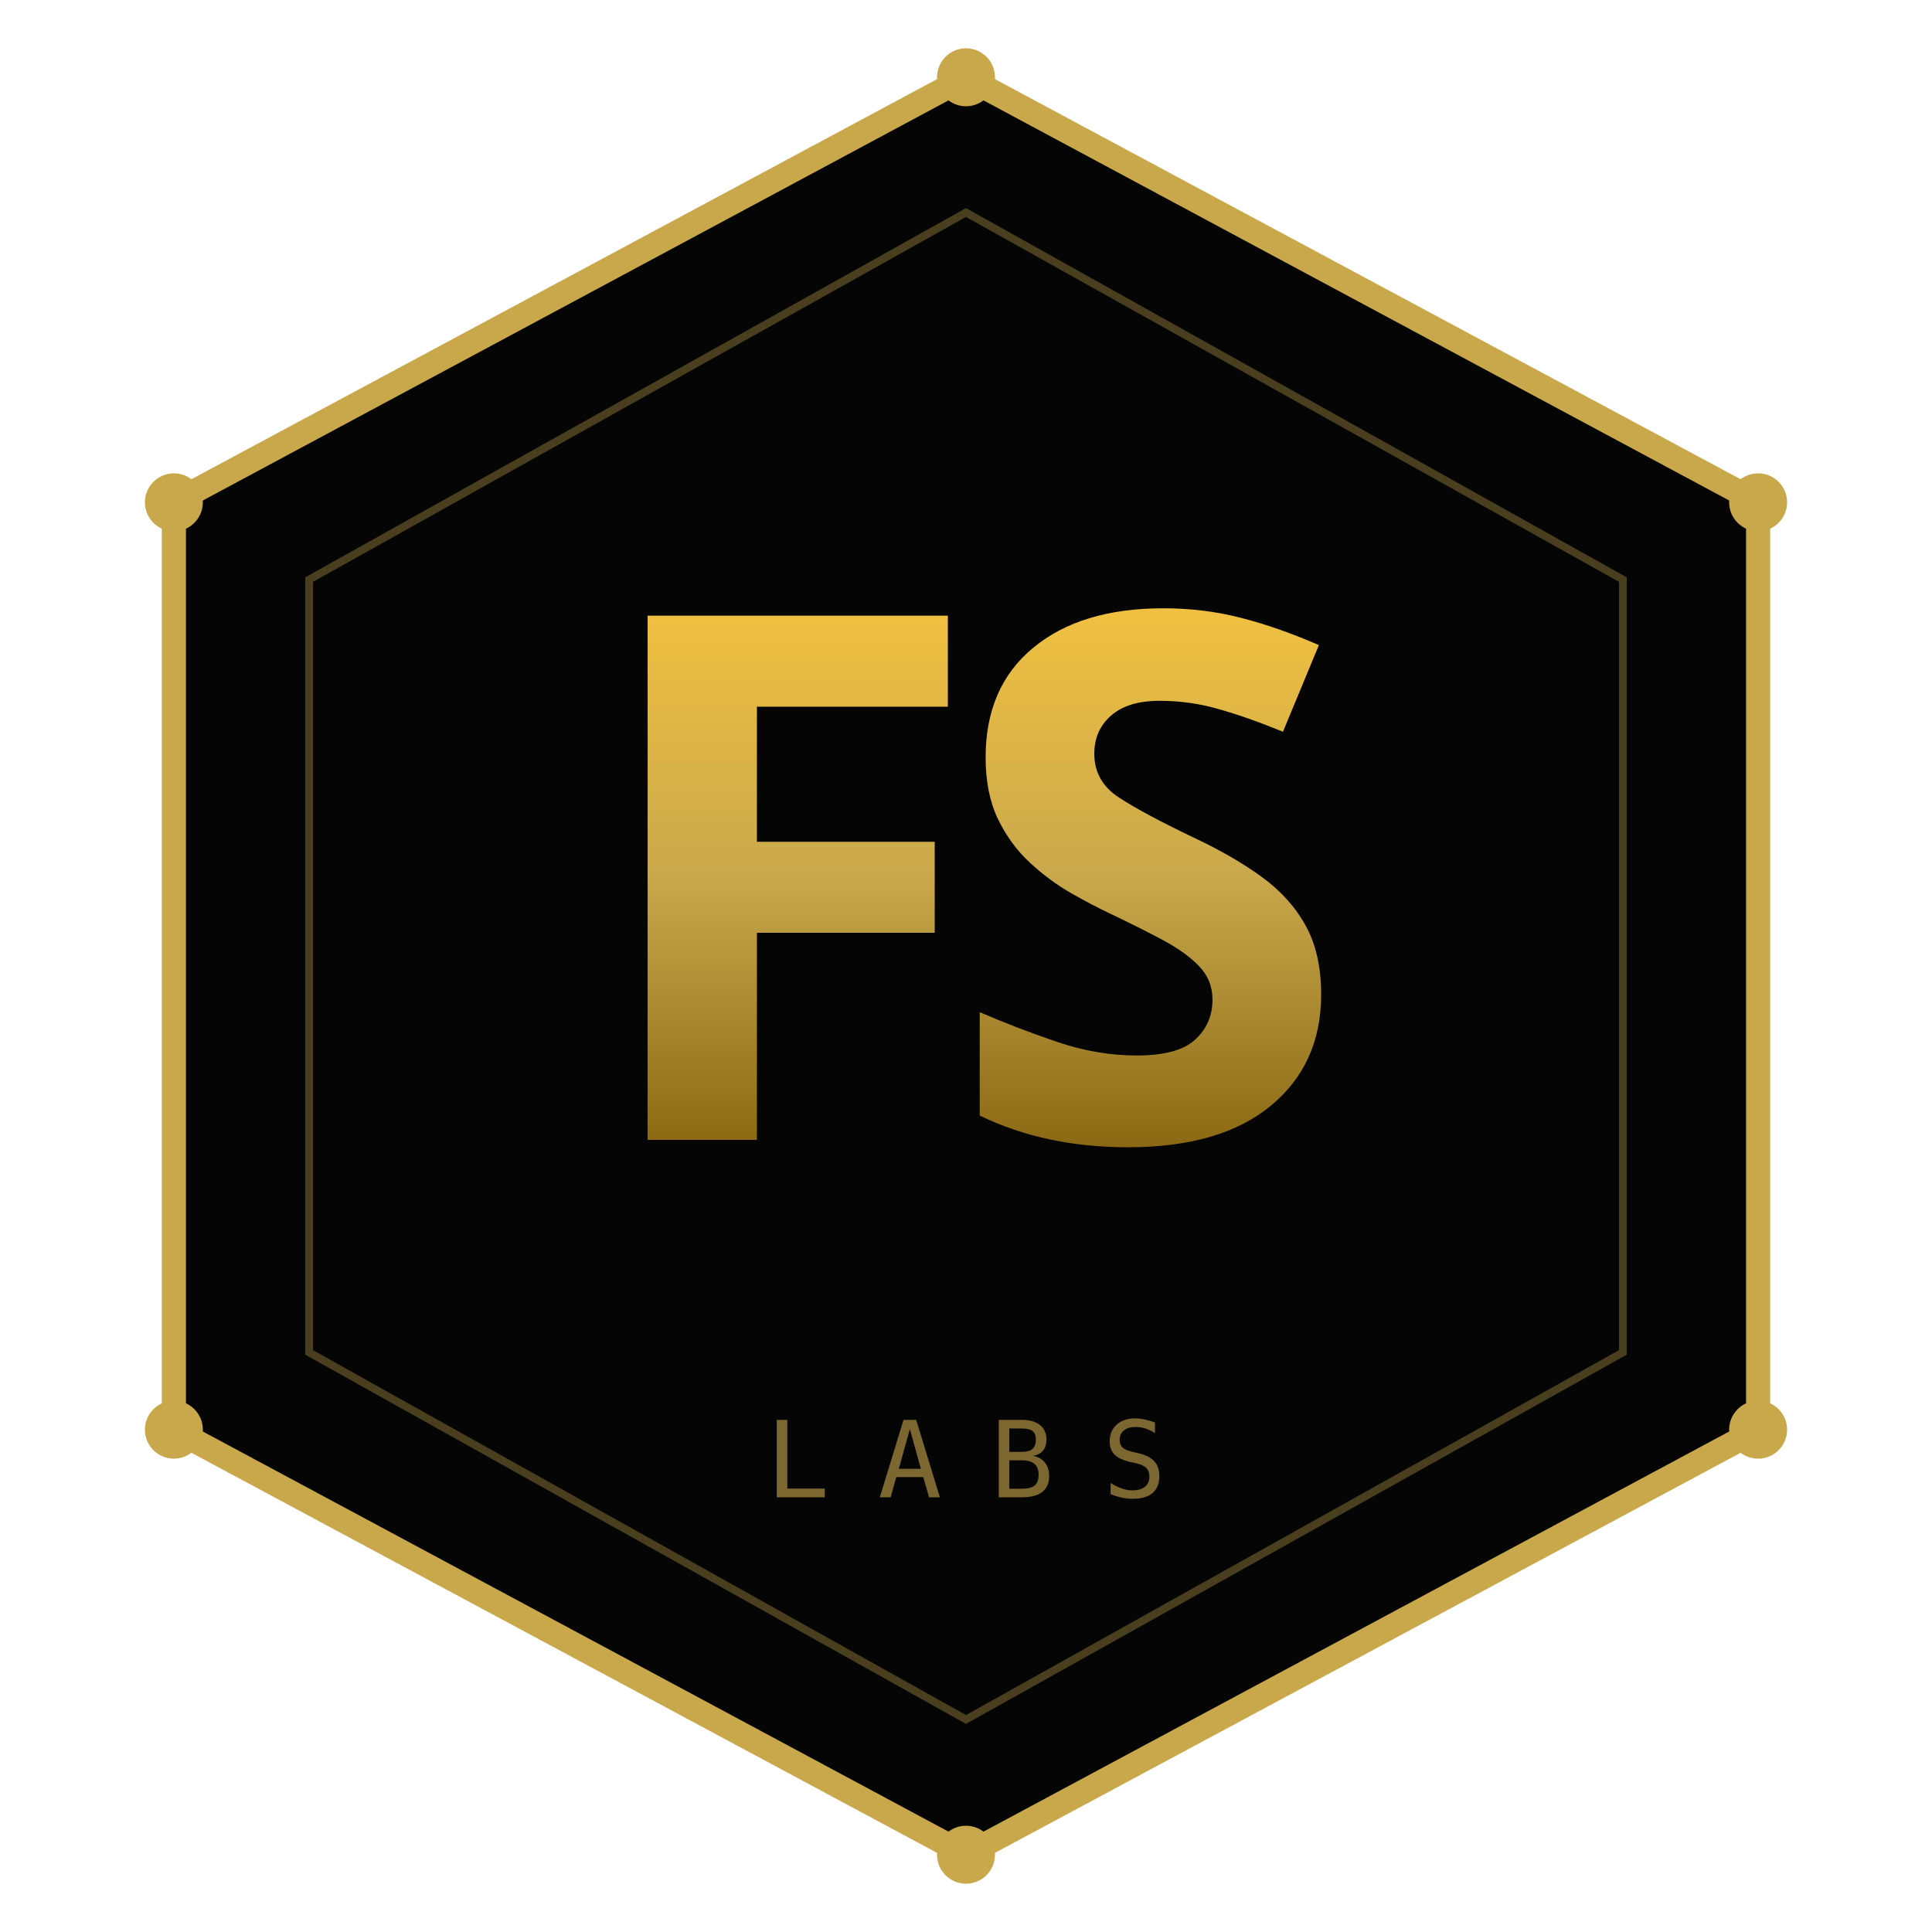
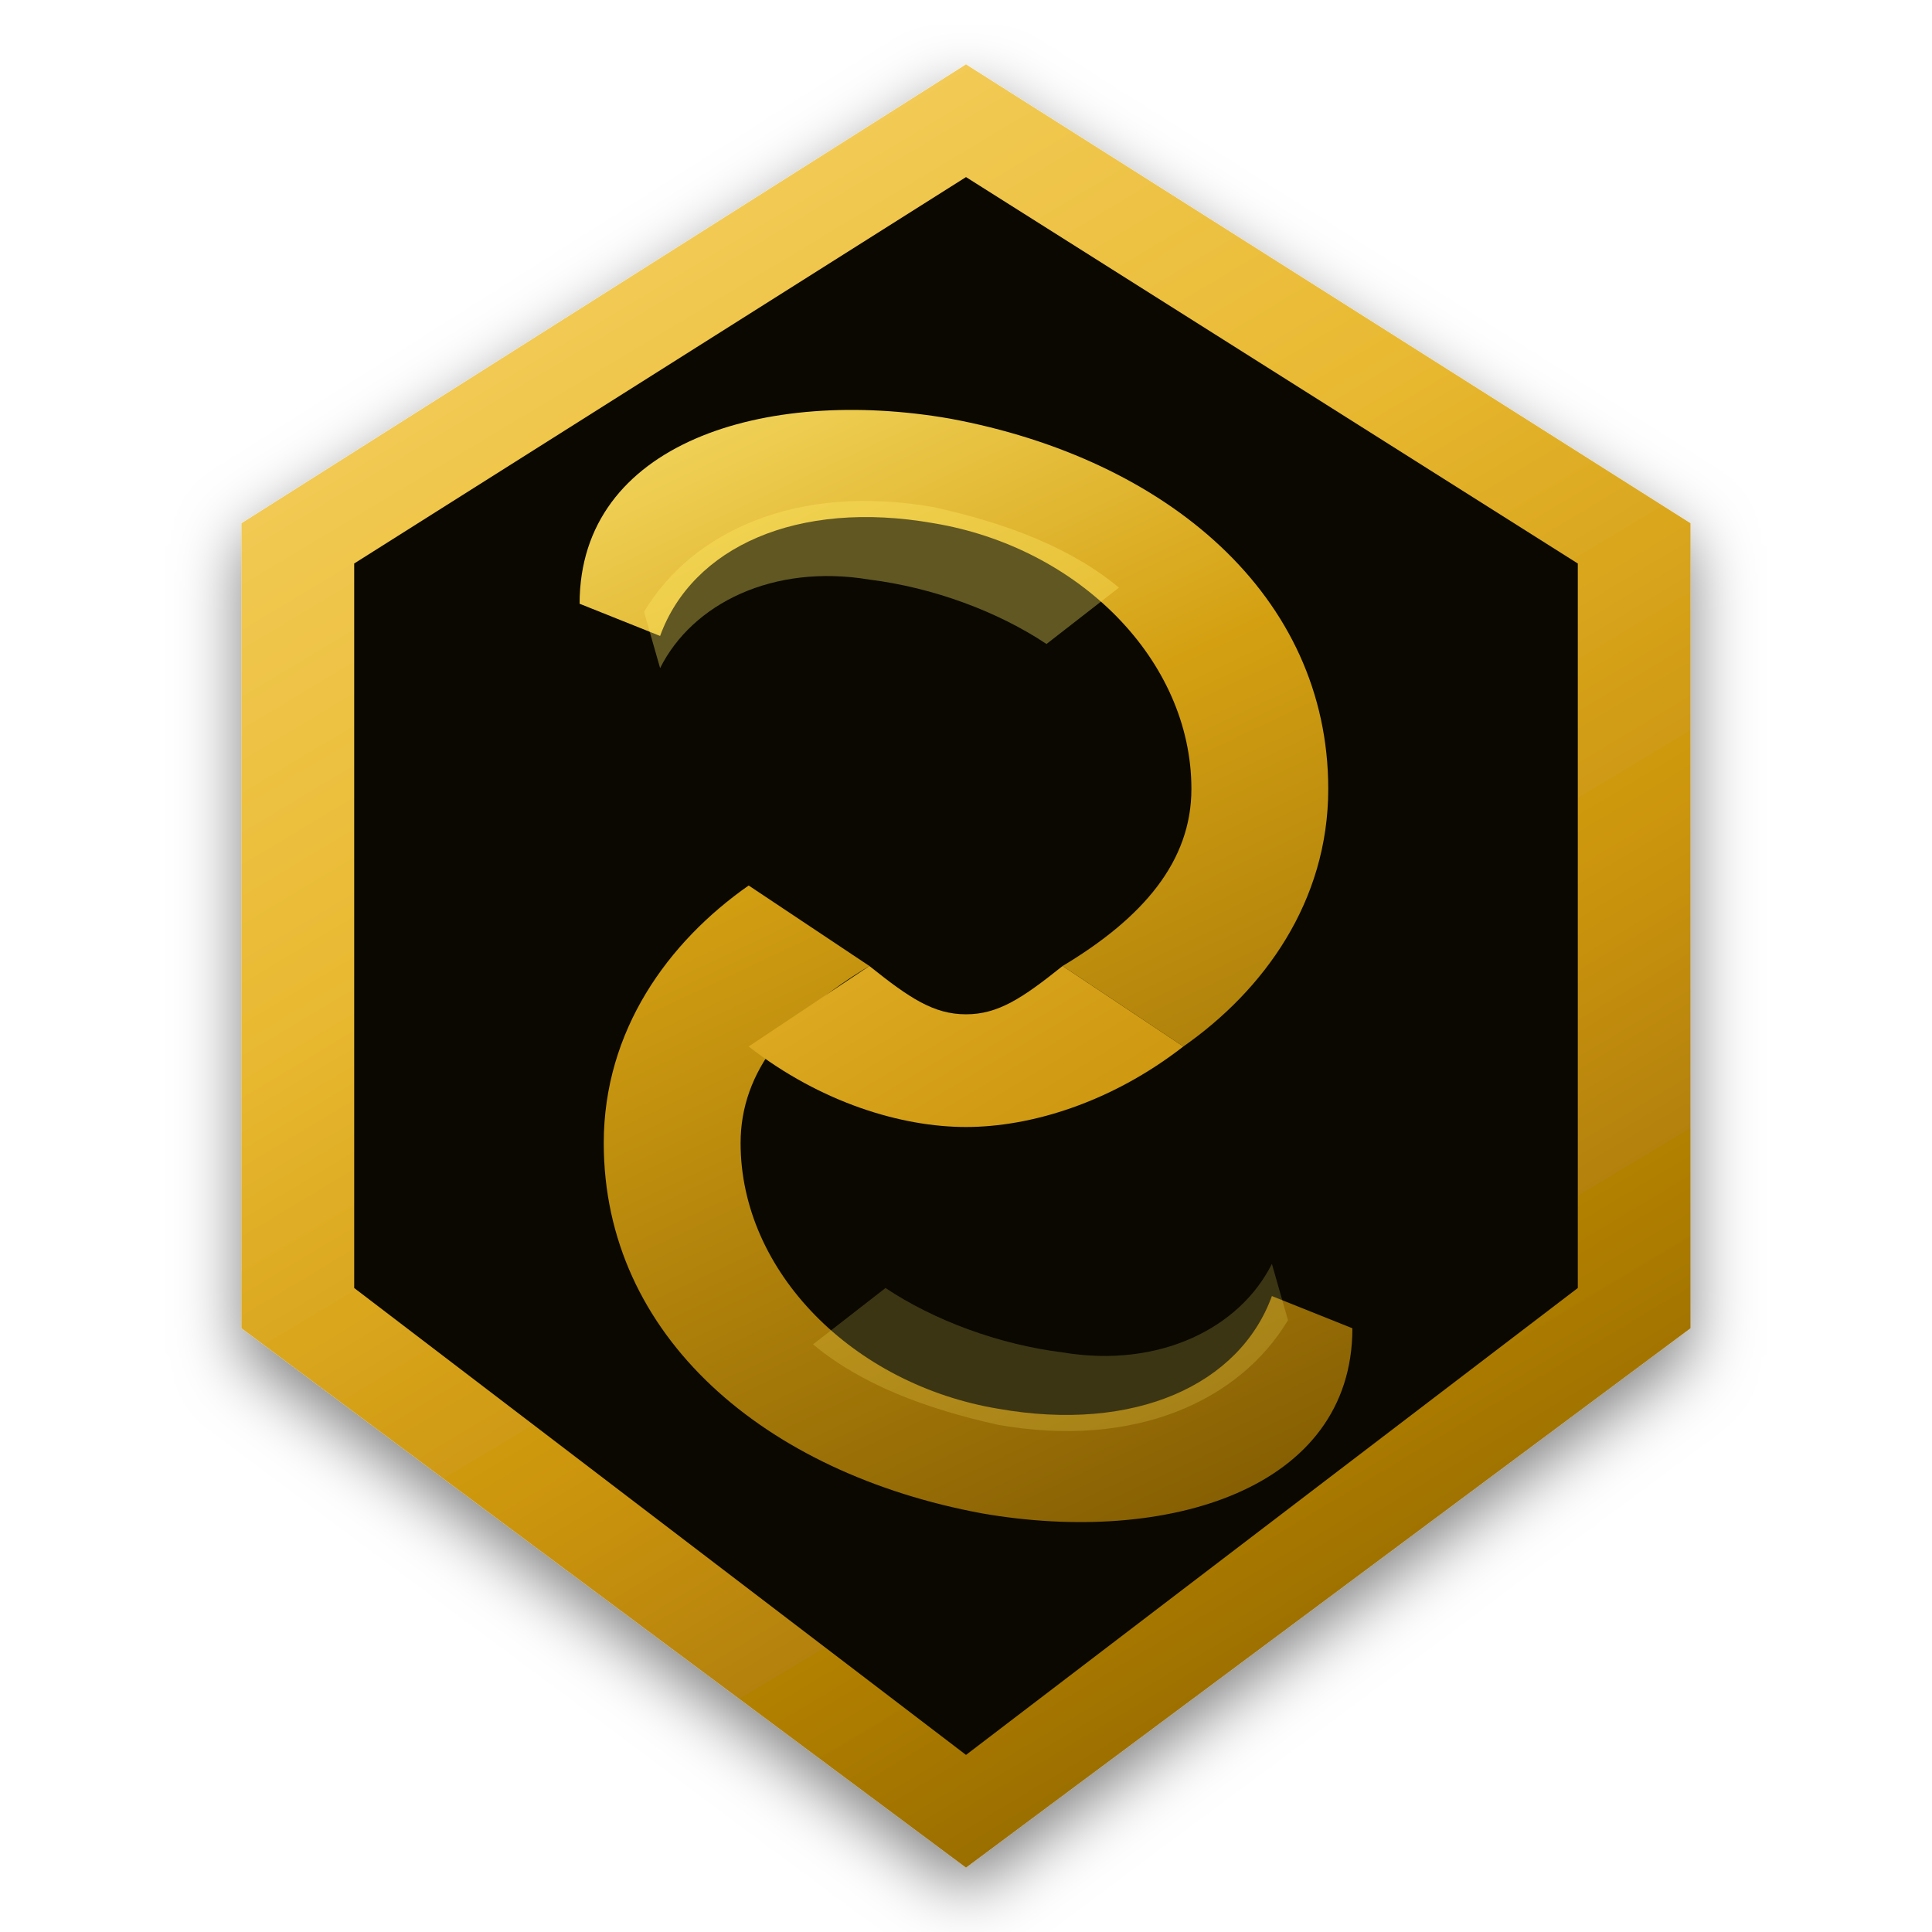
- <svg xmlns="http://www.w3.org/2000/svg" width="200" height="200" viewBox="0 0 200 200" fill="none">
-   <polygon points="100,8 182,52 182,148 100,192 18,148 18,52" fill="#050505" stroke="#C9A84C" stroke-width="2.5" />
-   <polygon points="100,22 168,60 168,140 100,178 32,140 32,60" fill="none" stroke="#C9A84C" stroke-width="0.8" stroke-opacity="0.35" />
-   <circle cx="100" cy="8" r="3" fill="#C9A84C" />
-   <circle cx="182" cy="52" r="3" fill="#C9A84C" />
-   <circle cx="182" cy="148" r="3" fill="#C9A84C" />
-   <circle cx="100" cy="192" r="3" fill="#C9A84C" />
-   <circle cx="18" cy="148" r="3" fill="#C9A84C" />
-   <circle cx="18" cy="52" r="3" fill="#C9A84C" />
-   <text x="100" y="118" font-family="'Exo 2', 'Exo', sans-serif" font-weight="700" font-size="76" fill="url(#goldGrad)" text-anchor="middle" letter-spacing="-4">FS</text>
-   <text x="100" y="155" font-family="'Roboto Mono', monospace" font-weight="400" font-size="11" fill="#C9A84C" fill-opacity="0.6" text-anchor="middle" letter-spacing="5">LABS</text>
+ <svg xmlns="http://www.w3.org/2000/svg" viewBox="0 0 240 240" fill="none">
  <defs>
-     <linearGradient id="goldGrad" x1="0%" y1="0%" x2="0%" y2="100%">
-       <stop offset="0%" stop-color="#F0C040" />
-       <stop offset="50%" stop-color="#C9A84C" />
-       <stop offset="100%" stop-color="#8B6914" />
+     <linearGradient id="g1" x1="60" y1="20" x2="180" y2="220" gradientUnits="userSpaceOnUse">
+       <stop offset="0%" stop-color="#F5D060" />
+       <stop offset="35%" stop-color="#E8B830" />
+       <stop offset="65%" stop-color="#C9920A" />
+       <stop offset="100%" stop-color="#8B6200" />
    </linearGradient>
+     <linearGradient id="g2" x1="80" y1="30" x2="160" y2="200" gradientUnits="userSpaceOnUse">
+       <stop offset="0%" stop-color="#FDE876" />
+       <stop offset="40%" stop-color="#D4A012" />
+       <stop offset="100%" stop-color="#7A5500" />
+     </linearGradient>
+     <filter id="shadow" x="-10%" y="-10%" width="120%" height="120%">
+       <feDropShadow dx="0" dy="3" stdDeviation="4" flood-color="rgba(0,0,0,0.5)" />
+     </filter>
  </defs>
+   <path d="M120 8 L210 65 L210 165 L120 232 L30 165 L30 65 Z" fill="url(#g1)" filter="url(#shadow)" />
+   <path d="M120 22 L196 70 L196 160 L120 218 L44 160 L44 70 Z" fill="#0A0800" />
+   <path d="     M 72 75     C 72 55, 95 48, 118 52     C 145 57, 165 74, 165 98     C 165 112, 157 123, 147 130     L 132 120     C 142 114, 148 107, 148 98     C 148 82, 134 68, 116 65     C 99 62, 86 68, 82 79     Z   " fill="url(#g2)" />
+   <path d="     M 168 165     C 168 185, 145 192, 122 188     C 95 183, 75 166, 75 142     C 75 128, 83 117, 93 110     L 108 120     C 98 126, 92 133, 92 142     C 92 158, 106 172, 124 175     C 141 178, 154 172, 158 161     Z   " fill="url(#g2)" />
+   <path d="     M 147 130     C 138 137, 128 140, 120 140     C 112 140, 102 137, 93 130     L 108 120     C 113 124, 116 126, 120 126     C 124 126, 127 124, 132 120     Z   " fill="url(#g1)" />
+   <path d="     M 80 76     C 86 66, 99 60, 116 63     C 125 65, 133 68, 139 73     L 130 80     C 124 76, 116 73, 108 72     C 96 70, 86 75, 82 83     Z   " fill="rgba(255,235,100,0.35)" />
+   <path d="     M 160 164     C 154 174, 141 180, 124 177     C 115 175, 107 172, 101 167     L 110 160     C 116 164, 124 167, 132 168     C 144 170, 154 165, 158 157     Z   " fill="rgba(255,235,100,0.2)" />
</svg>
